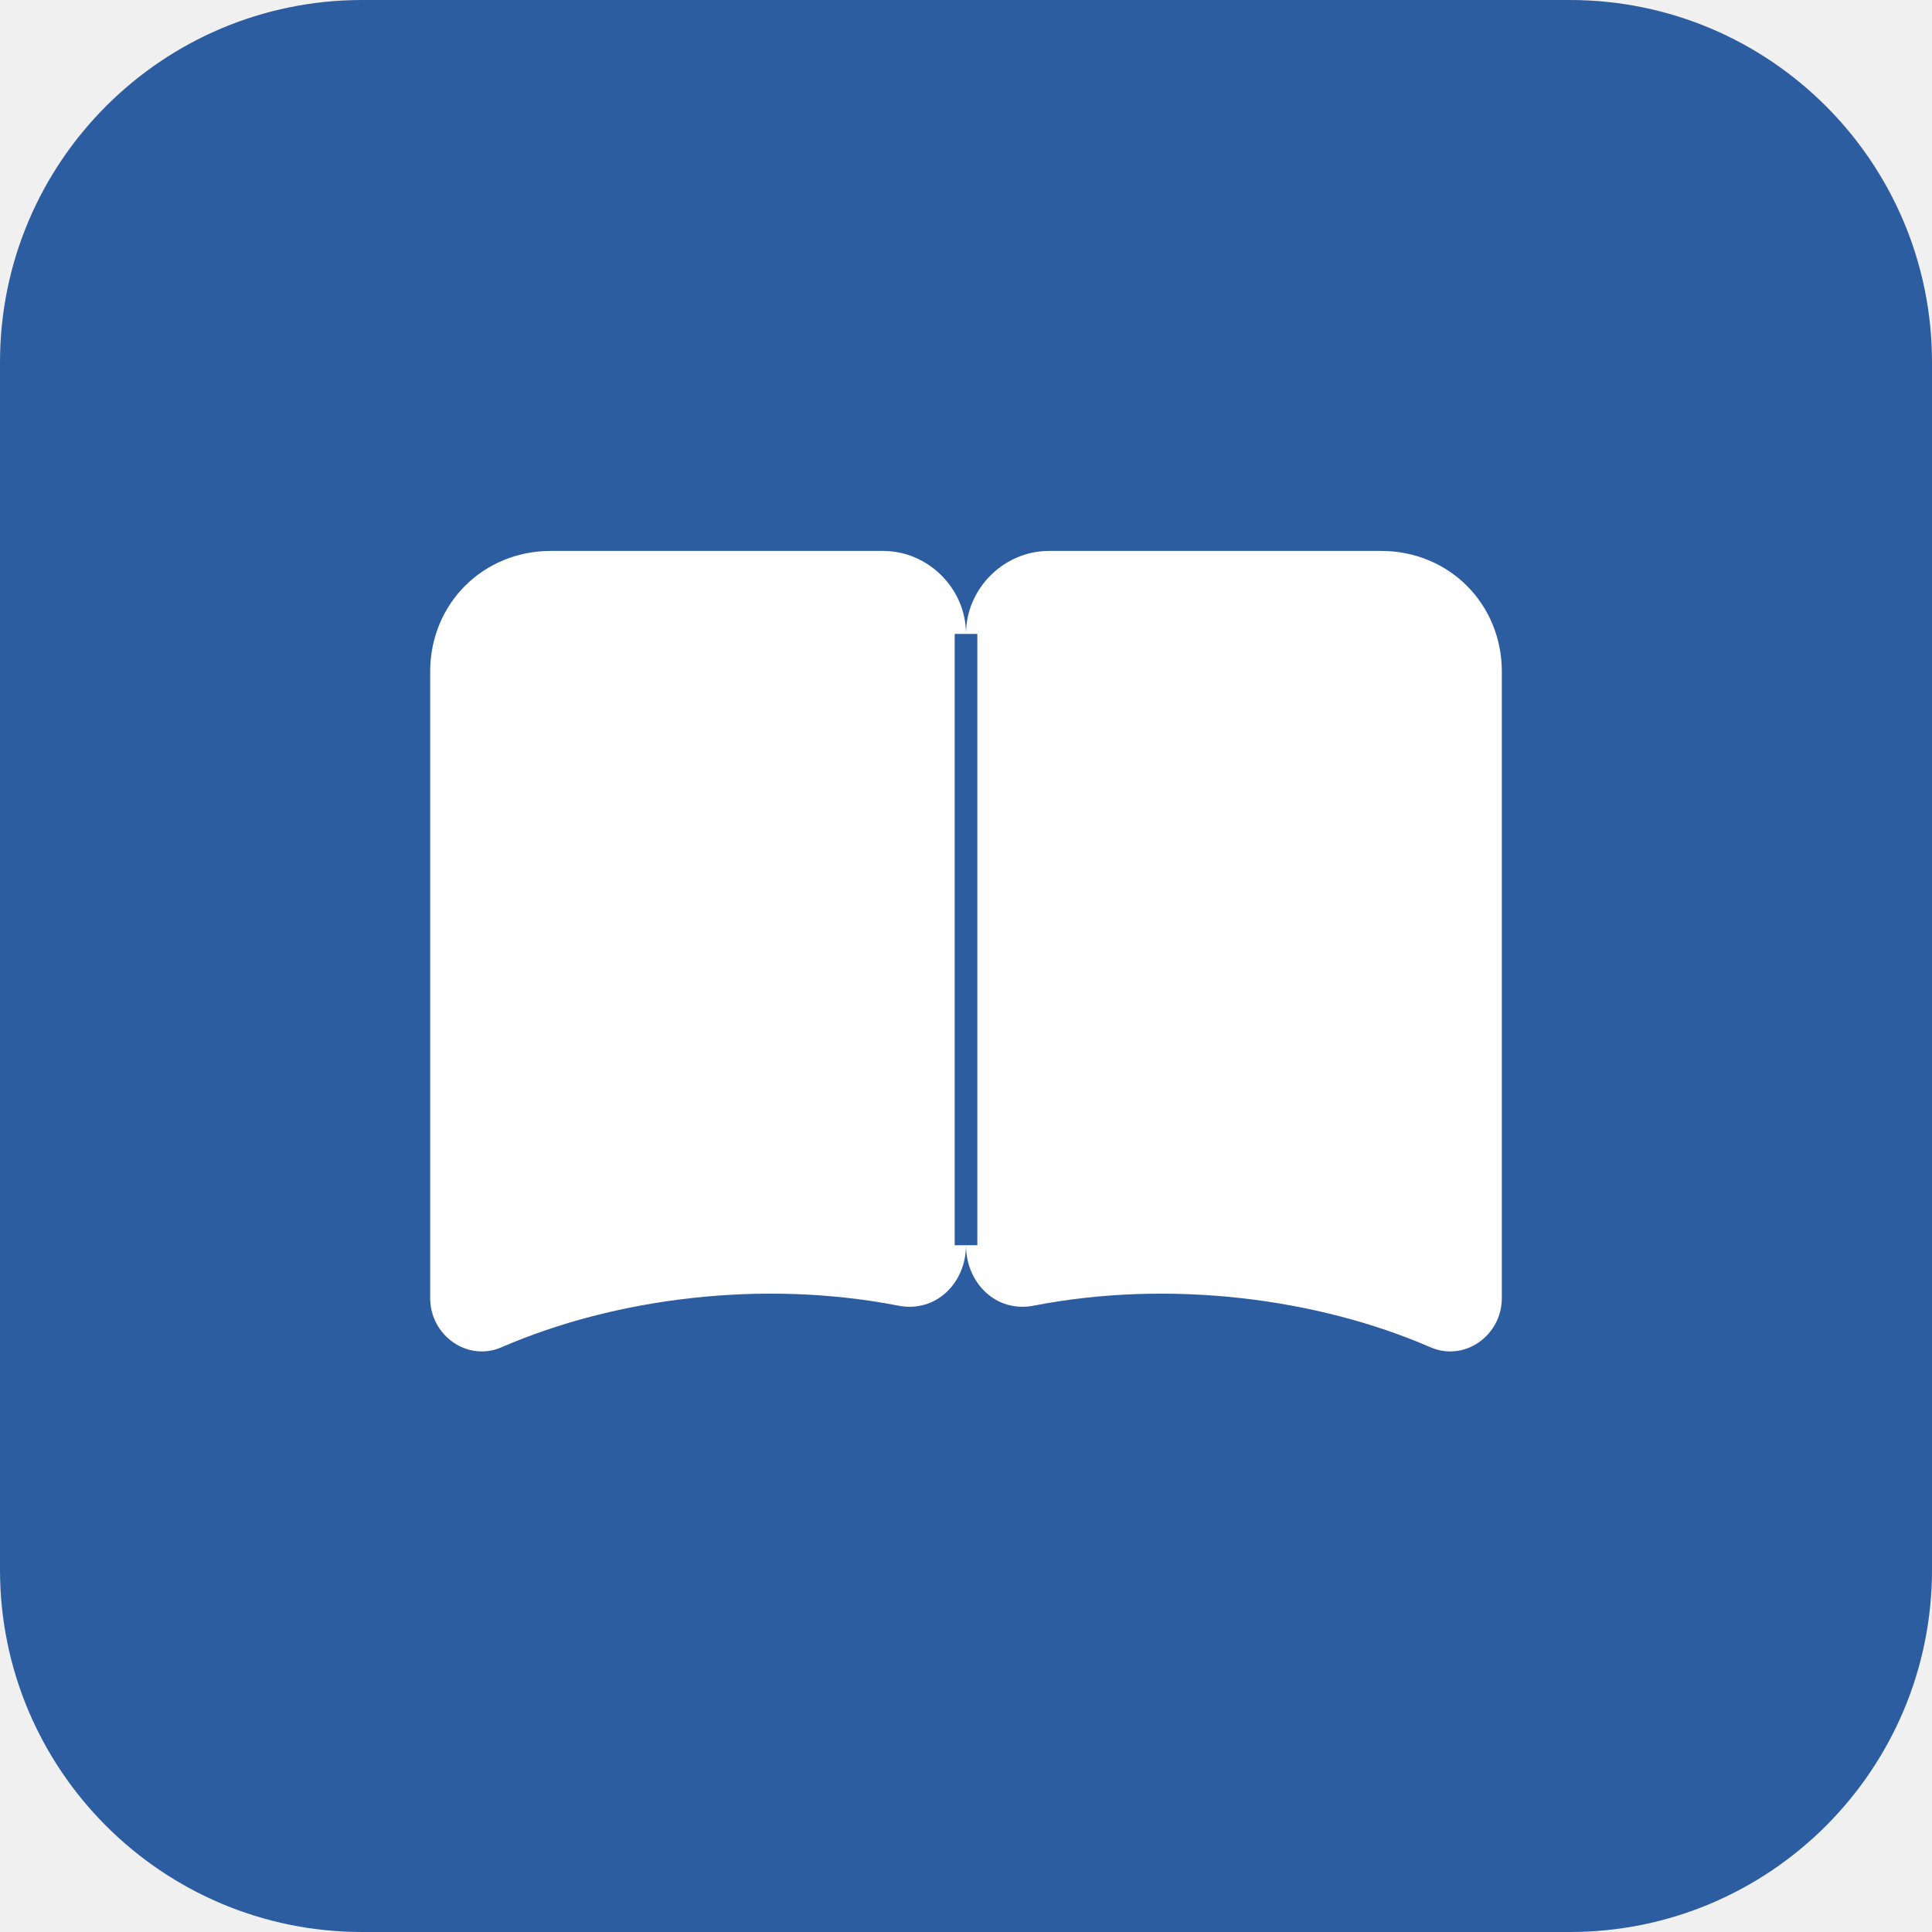
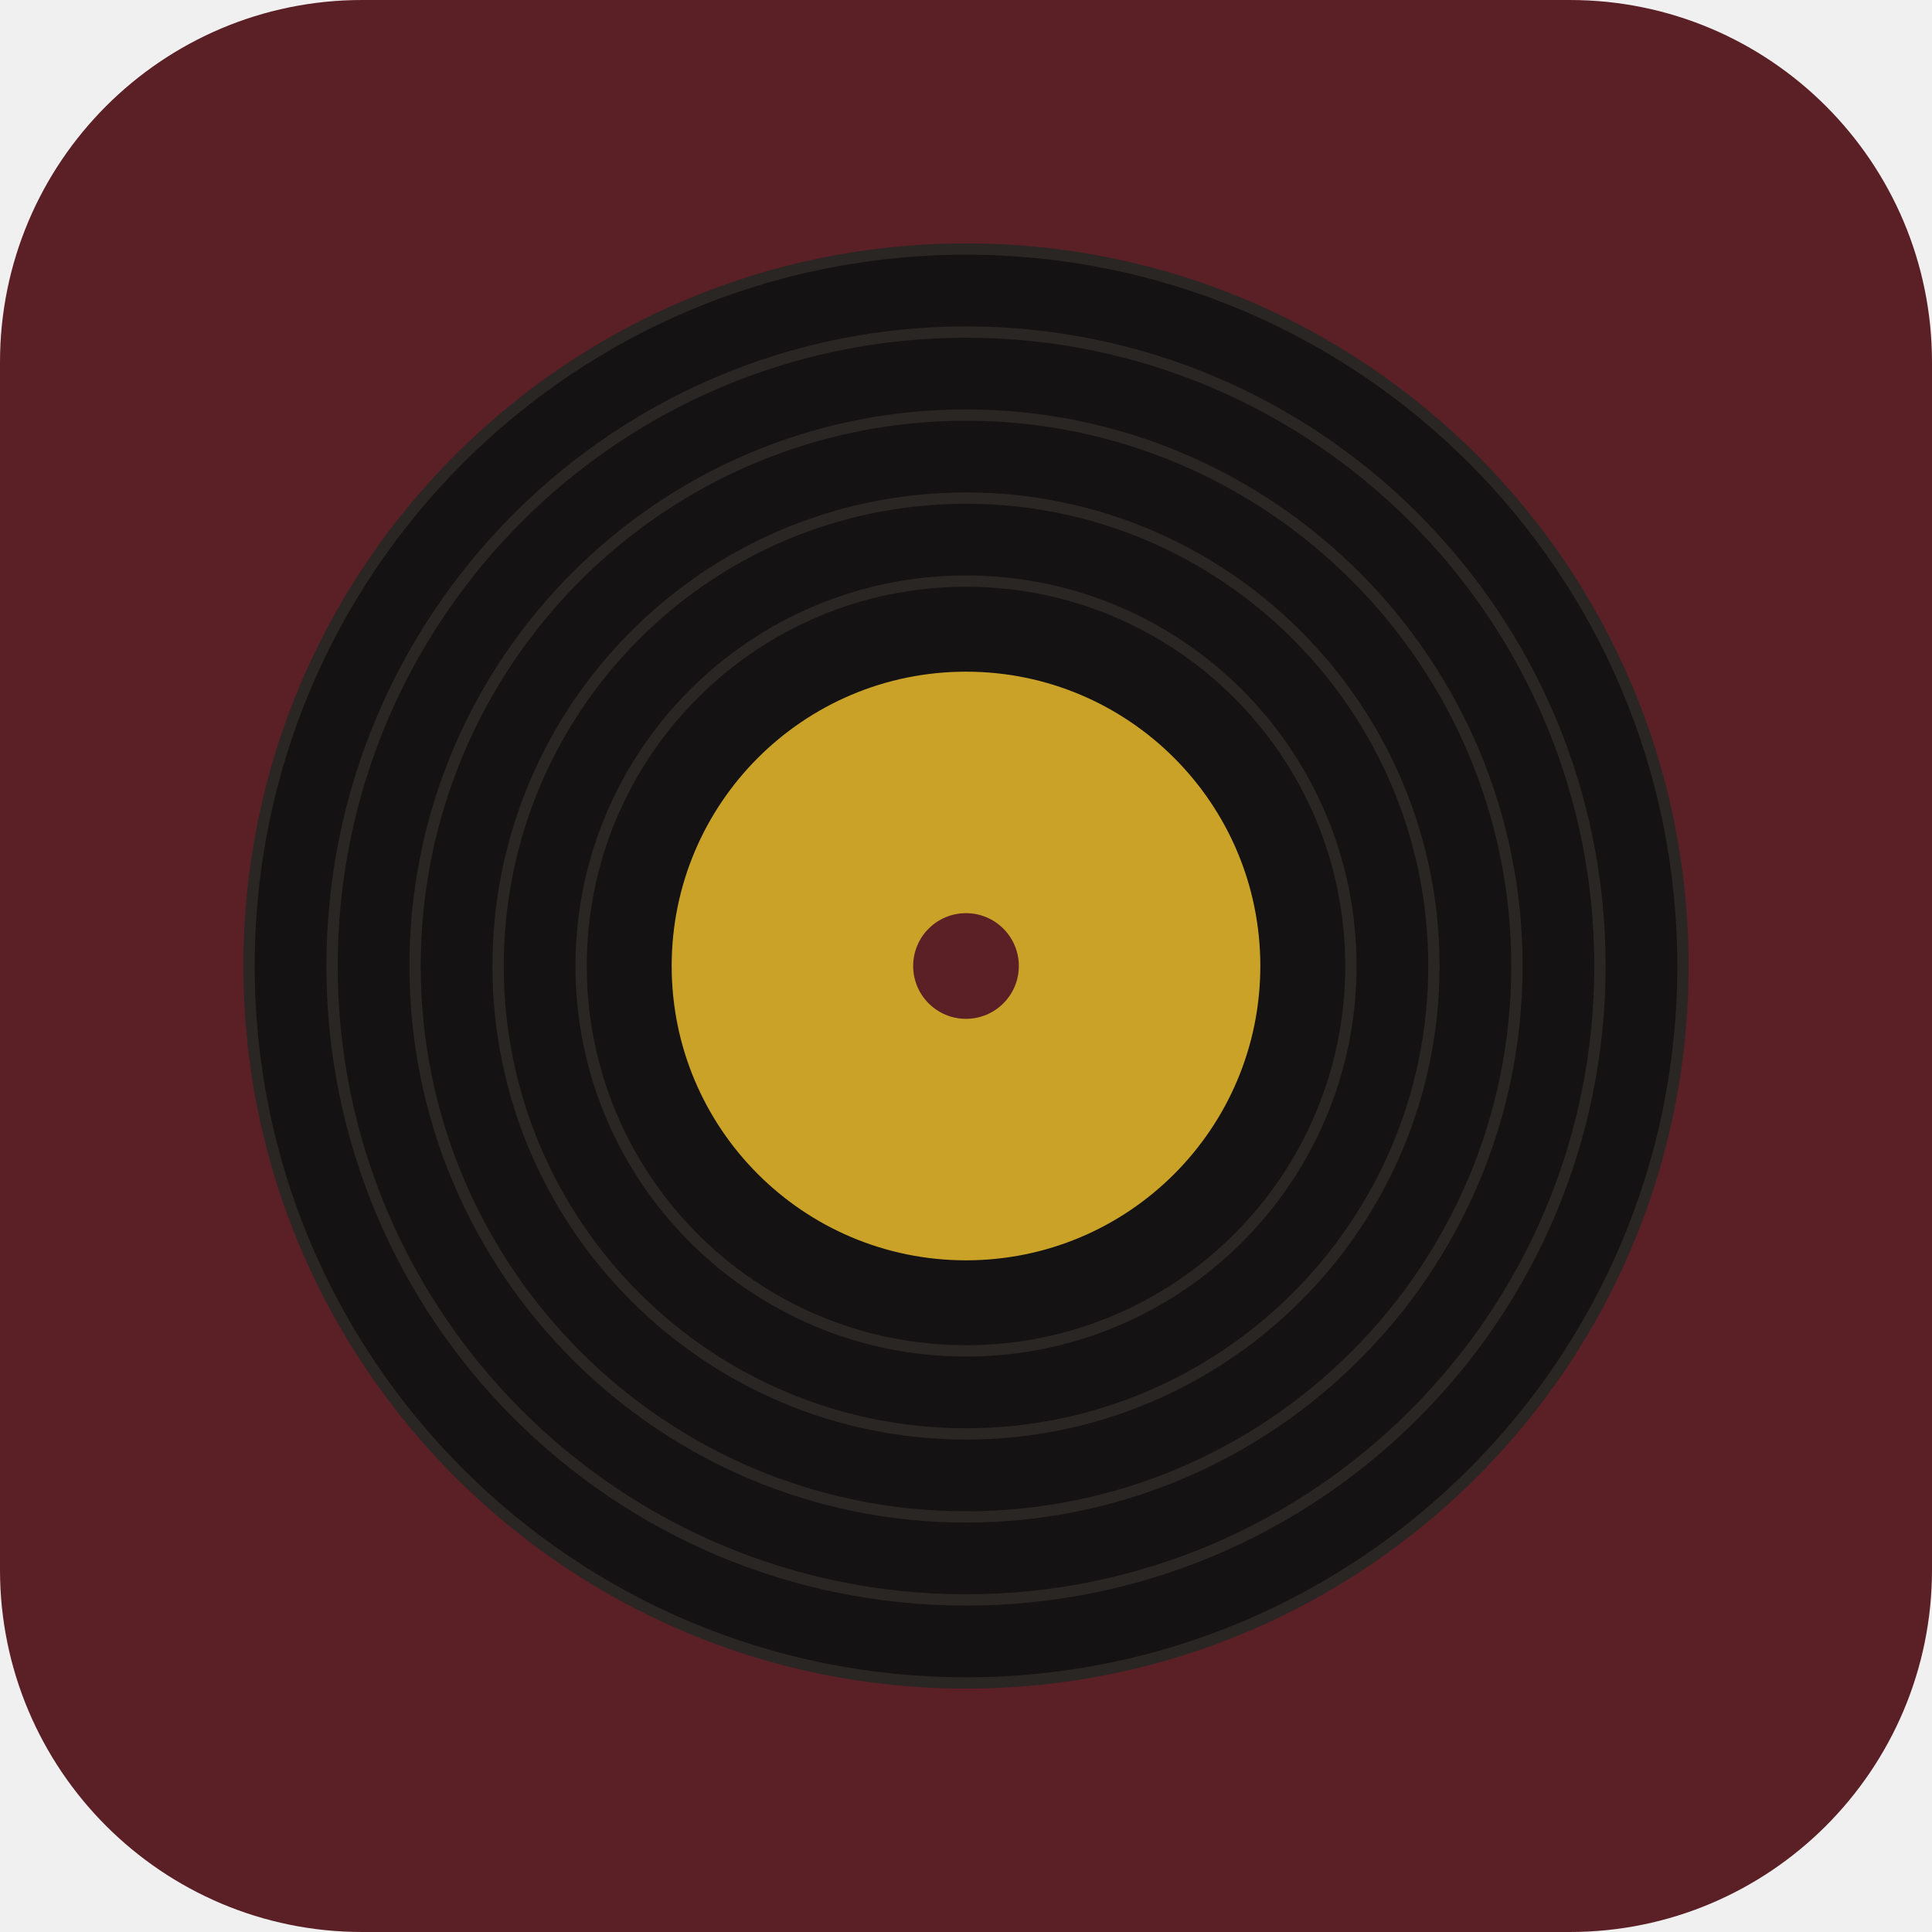
<svg xmlns="http://www.w3.org/2000/svg" viewBox="0 0 512 512">
-   <rect width="512" height="512" rx="96" fill="#2D5DA1" />
-   <path d="M256 168 C256 156 246 146 234 146 L146 146 C128 146 114 160 114 178 L114 344 C114 354 124 361 133 357 C163 344 202 339 238 346 C248 348 256 340 256 330 Z" fill="#FFFFFF" />
-   <path d="M256 168 C256 156 266 146 278 146 L366 146 C384 146 398 160 398 178 L398 344 C398 354 388 361 379 357 C349 344 310 339 274 346 C264 348 256 340 256 330 Z" fill="#FFFFFF" />
-   <line x1="256" y1="168" x2="256" y2="330" stroke="#2D5DA1" stroke-width="6" />
+   <rect width="512" height="512" rx="96" fill="#5B1F26" />
+   <circle cx="256" cy="256" r="190" fill="#141212" />
+   <circle cx="256" cy="256" r="190" fill="none" stroke="#2A2624" stroke-width="3" />
+   <circle cx="256" cy="256" r="168" fill="none" stroke="#2A2624" stroke-width="3" />
+   <circle cx="256" cy="256" r="146" fill="none" stroke="#2A2624" stroke-width="3" />
+   <circle cx="256" cy="256" r="124" fill="none" stroke="#2A2624" stroke-width="3" />
+   <circle cx="256" cy="256" r="102" fill="none" stroke="#2A2624" stroke-width="3" />
+   <circle cx="256" cy="256" r="78" fill="#C9A227" />
+   <circle cx="256" cy="256" r="14" fill="#5B1F26" />
</svg>
